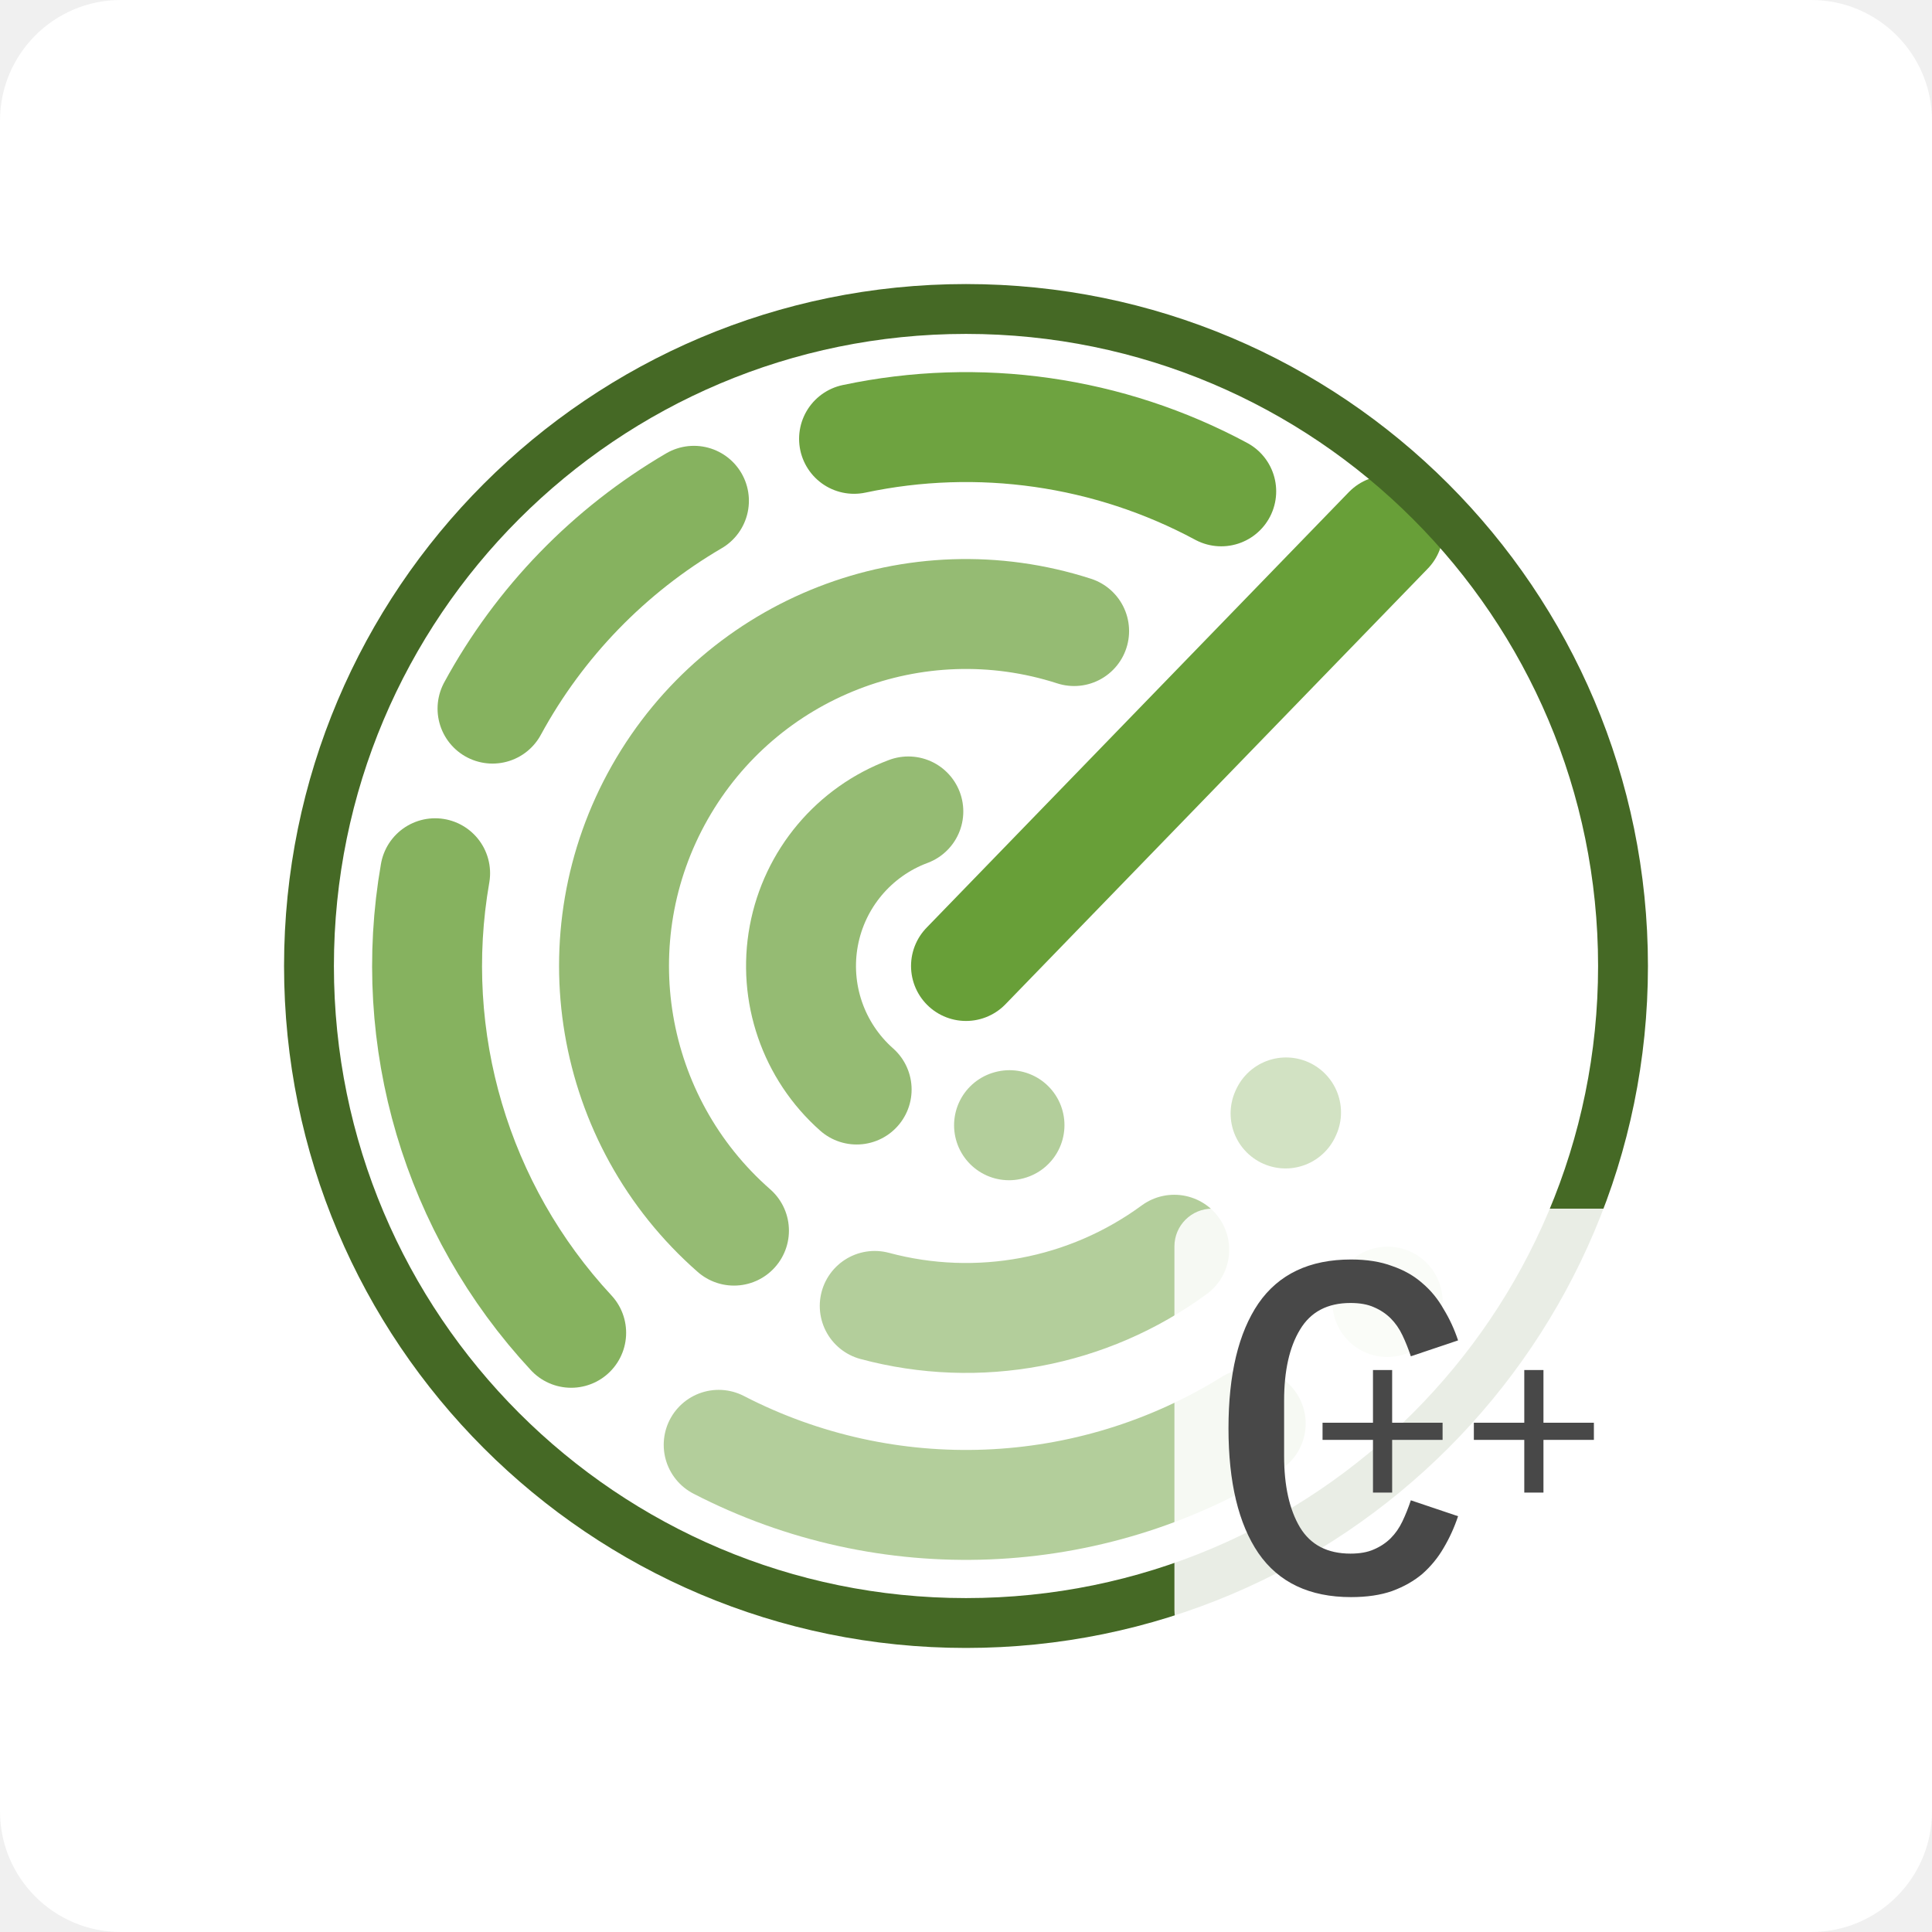
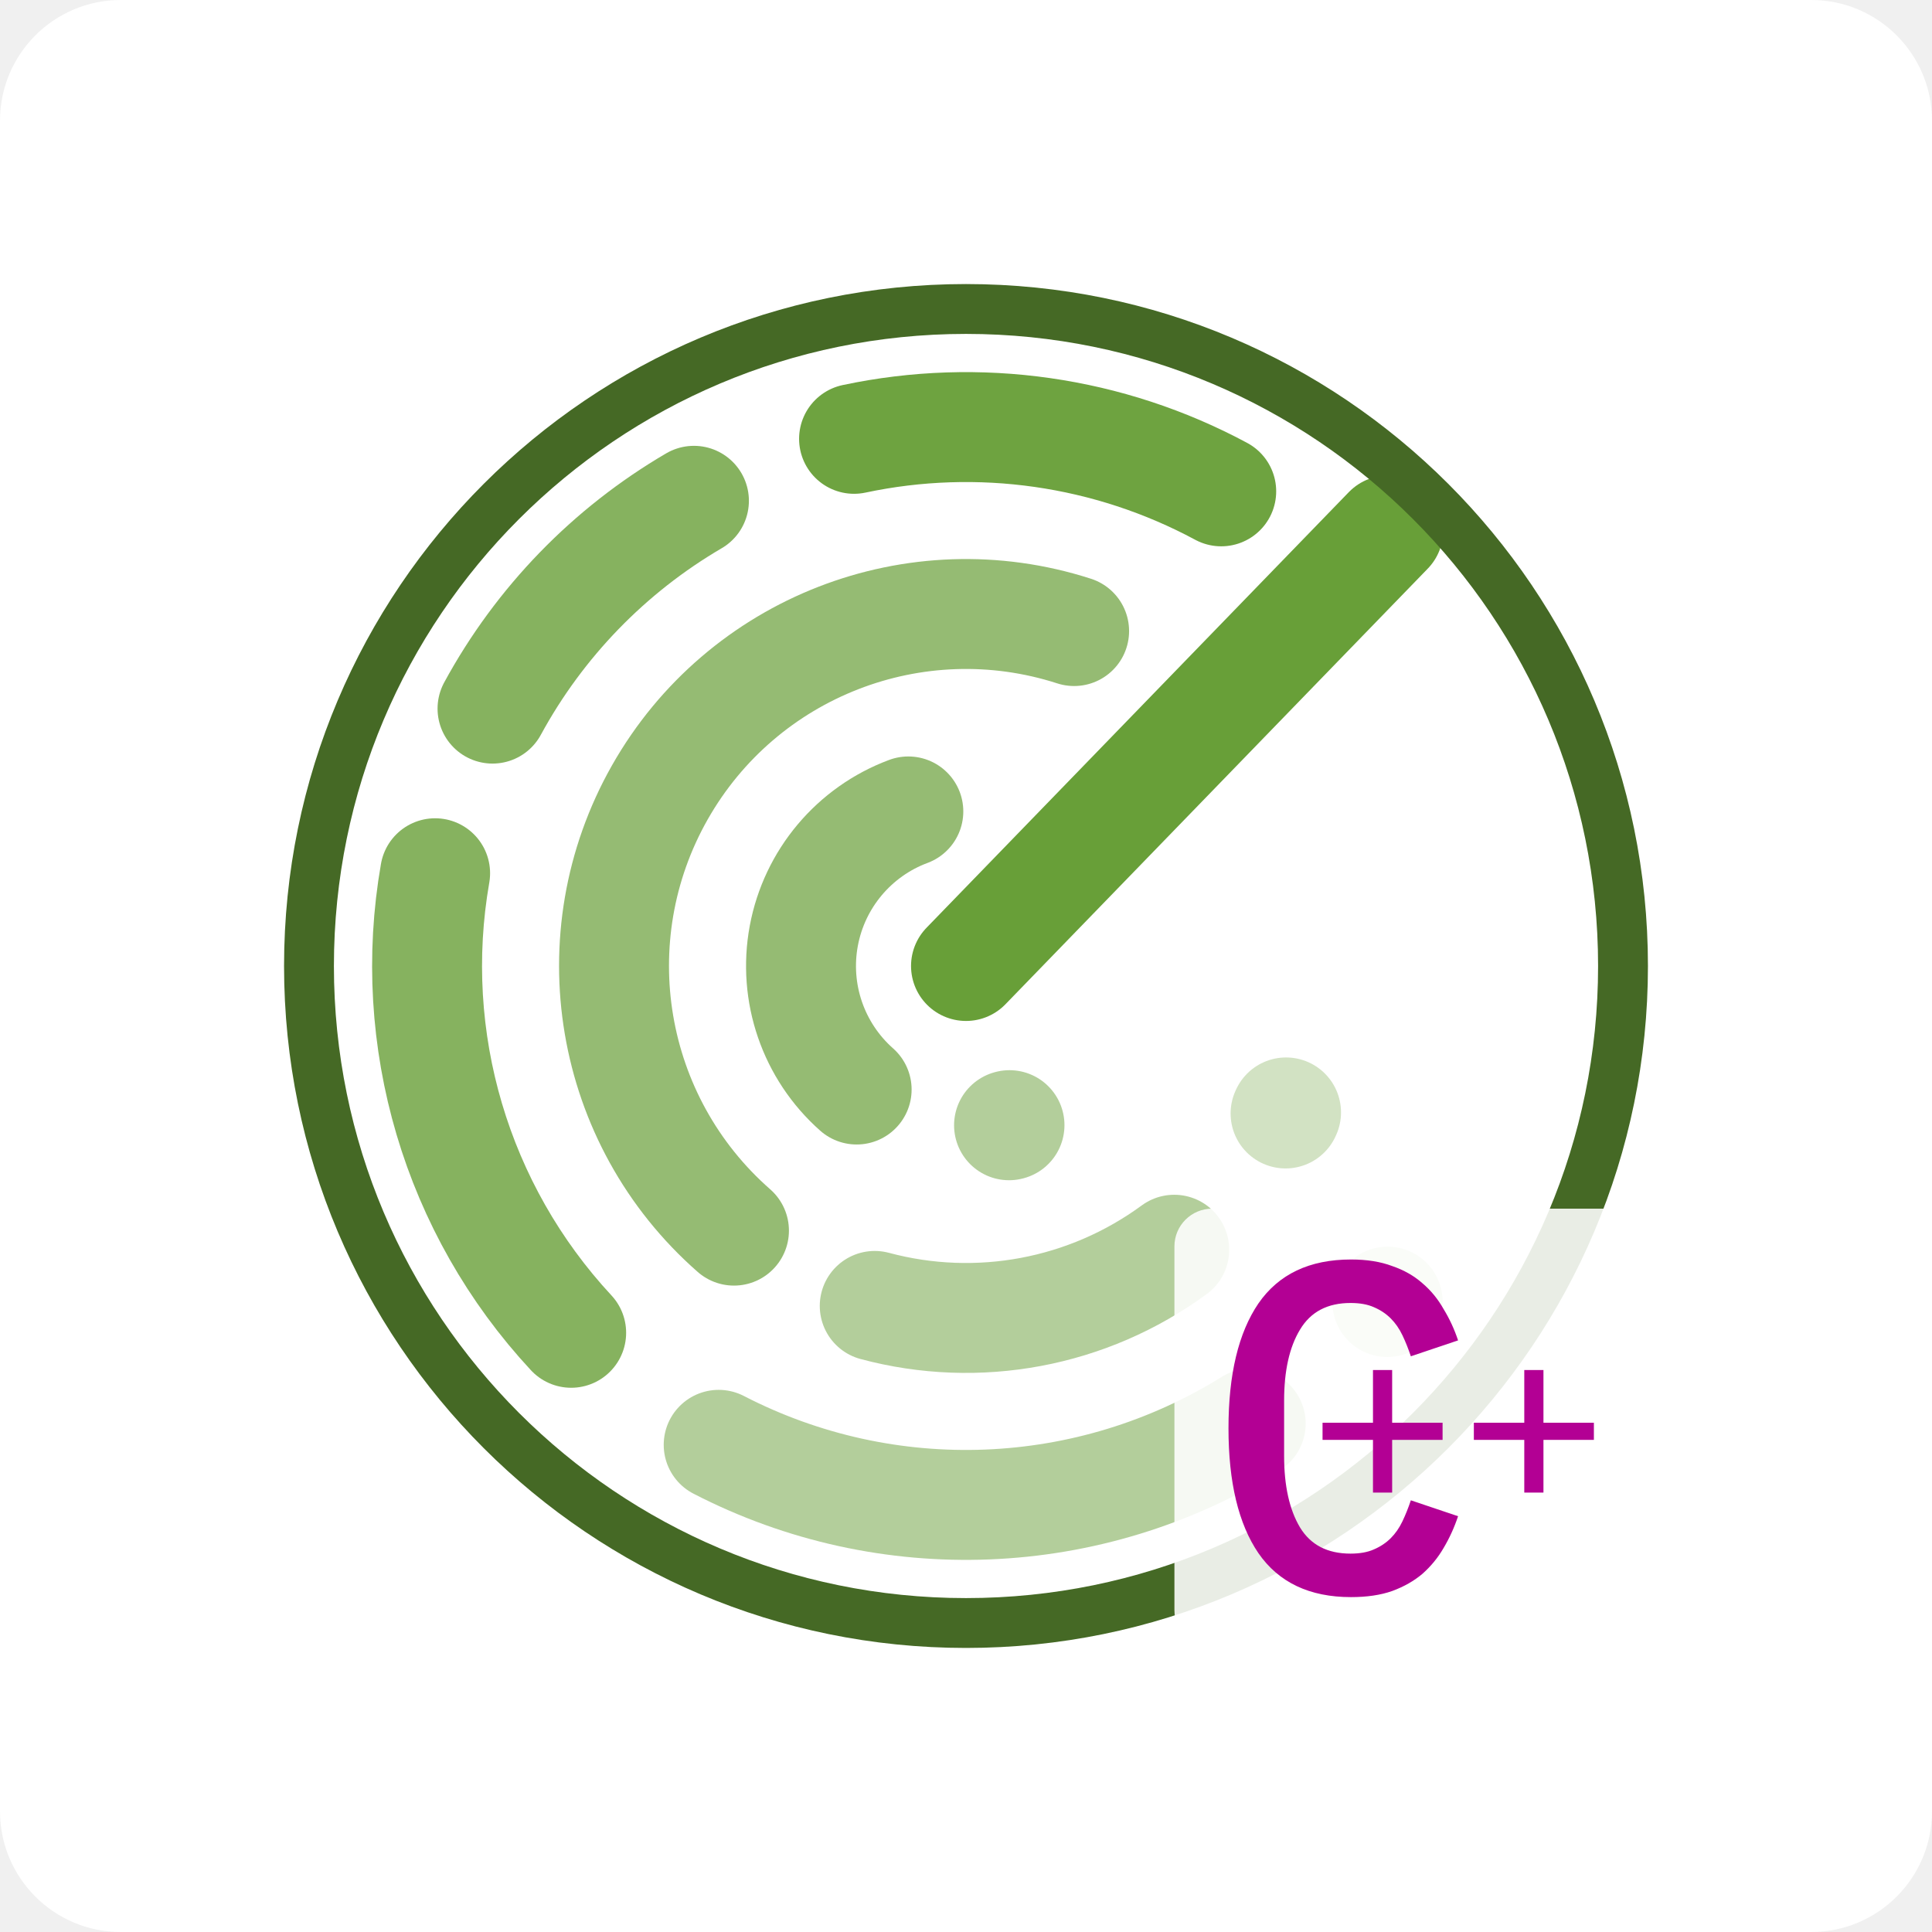
<svg xmlns="http://www.w3.org/2000/svg" width="512mm" height="512mm" viewBox="0 0 512 512" version="1.1" id="svg8">
  <defs id="defs2" />
  <g id="layer1" transform="translate(-22.60834,-57.68037)">
    <rect style="fill:#ffffff;fill-opacity:1;stroke:none;stroke-width:2.993" id="rect304" width="512" height="512" x="22.608" y="57.68" rx="32" />
    <g id="g1693" transform="matrix(3.303226,0,0,3.303226,-93.84415,-174.623)">
      <path style="fill:none;fill-rule:evenodd;stroke:#689f38;stroke-width:8.819;stroke-linecap:round;stroke-miterlimit:4;stroke-dasharray:none;stroke-opacity:0.3" id="path1917-8-3" d="m 146.581,174.754 a 43.236,43.236 0 0 1 -0.024,0.03" />
      <path id="path1917-8-3-3" style="fill:none;fill-rule:evenodd;stroke:#689f38;stroke-width:8.819;stroke-linecap:round;stroke-miterlimit:4;stroke-dasharray:none;stroke-opacity:0.3" d="m 138.431,159.573 a 28.236,28.236 0 0 1 -0.039,0.085" />
      <path style="fill:none;stroke:#689f38;stroke-width:8.819;stroke-linecap:round;stroke-linejoin:miter;stroke-miterlimit:4;stroke-dasharray:none;stroke-opacity:1" d="m 112.754,147.826 33.879,-34.948" id="path2823" />
      <path id="path1917-8-3-5" style="fill:none;fill-rule:evenodd;stroke:#689f38;stroke-width:8.819;stroke-linecap:round;stroke-miterlimit:4;stroke-dasharray:none;stroke-opacity:0.5" d="m 135.596,184.536 a 43.236,43.236 0 0 1 -42.684,1.705" />
      <path id="path1917-8-3-8" style="fill:none;fill-rule:evenodd;stroke:#689f38;stroke-width:8.819;stroke-linecap:round;stroke-miterlimit:4;stroke-dasharray:none;stroke-opacity:0.8" d="M 81.078,177.254 A 43.236,43.236 0 0 1 70.163,140.384" />
      <path id="path1917-8-3-36" style="fill:none;fill-rule:evenodd;stroke:#689f38;stroke-width:8.819;stroke-linecap:round;stroke-miterlimit:4;stroke-dasharray:none;stroke-opacity:0.8" d="M 74.768,127.177 A 43.236,43.236 0 0 1 90.927,110.504" />
      <path id="path1917-8-3-38" style="fill:none;fill-rule:evenodd;stroke:#689f38;stroke-width:8.819;stroke-linecap:round;stroke-miterlimit:4;stroke-dasharray:none;stroke-opacity:0.957" d="m 103.773,105.533 a 43.236,43.236 0 0 1 29.457,4.213" />
      <path style="fill:none;fill-rule:evenodd;stroke:#689f38;stroke-width:8.819;stroke-linecap:round;stroke-miterlimit:4;stroke-dasharray:none;stroke-opacity:0.5" id="path1917-8-3-3-7" d="m 129.462,170.589 a 28.236,28.236 0 0 1 -24.03,4.508" />
      <path style="fill:none;fill-rule:evenodd;stroke:#689f38;stroke-width:8.819;stroke-linecap:round;stroke-miterlimit:4;stroke-dasharray:none;stroke-opacity:0.7" id="path1917-8-3-3-8" d="M 94.139,169.057 A 28.236,28.236 0 0 1 88.195,133.893 28.236,28.236 0 0 1 121.428,120.955" />
      <path id="path1917-8-3-3-6-6" style="fill:none;fill-rule:evenodd;stroke:#689f38;stroke-width:8.819;stroke-linecap:round;stroke-miterlimit:4;stroke-dasharray:none;stroke-opacity:0.5" d="m 116.244,160.594 a 13.236,13.236 0 0 1 -0.037,0.01" />
      <path id="path1917-8-3-3-6-1" style="fill:none;fill-rule:evenodd;stroke:#689f38;stroke-width:8.819;stroke-linecap:round;stroke-miterlimit:4;stroke-dasharray:none;stroke-opacity:0.7" d="m 103.981,157.737 a 13.236,13.236 0 0 1 -4.24,-12.329 13.236,13.236 0 0 1 8.387,-9.983" />
      <circle style="fill:none;fill-rule:evenodd;stroke:#456925;stroke-width:4;stroke-miterlimit:4;stroke-dasharray:none;stroke-opacity:1" id="path1917" cx="112.754" cy="147.826" r="52.711" />
    </g>
    <g id="g2485" transform="translate(-3.538119,-0.7056563)">
      <rect style="fill:#ffffff;fill-opacity:0.882;stroke-width:1.303" id="rect253" width="125.488" height="116.417" x="337.381" y="378.692" rx="10" ry="10" />
-       <g id="g3659" transform="matrix(3.303226,0,0,3.303226,-167.1294,-123.1186)" style="stroke:none;stroke-width:0.758;stroke-dasharray:none;stroke-opacity:1">
-         <g aria-label="C" id="text362" style="font-weight:500;font-size:37.515px;font-family:'IBM Plex Mono';-inkscape-font-specification:'IBM Plex Mono Medium';fill:#484848;stroke:none;stroke-width:0.758;stroke-dasharray:none;stroke-opacity:1" />
-         <g id="g1253" transform="translate(1.144264,-3.203939)" style="stroke:none;stroke-width:0.758;stroke-dasharray:none;stroke-opacity:1">
-           <path d="m 165.755,186.284 q -4.99,0 -7.428,-3.526 -2.401,-3.526 -2.401,-10.017 0,-6.49 2.401,-10.017 2.438,-3.526 7.428,-3.526 1.913,0 3.301,0.525 1.426,0.488 2.438,1.388 1.013,0.863 1.688,2.063 0.713,1.163 1.163,2.514 l -3.789,1.276 q -0.3,-0.9 -0.675,-1.688 -0.375,-0.788 -0.938,-1.351 -0.563,-0.563 -1.351,-0.9 -0.75,-0.338 -1.876,-0.338 -2.776,0 -4.052,2.138 -1.276,2.101 -1.276,5.702 v 4.427 q 0,3.601 1.276,5.74 1.276,2.101 4.052,2.101 1.125,0 1.876,-0.338 0.788,-0.338 1.351,-0.9 0.563,-0.563 0.938,-1.351 0.375,-0.788 0.675,-1.688 l 3.789,1.276 q -0.45,1.351 -1.163,2.551 -0.675,1.163 -1.688,2.063 -1.013,0.863 -2.438,1.388 -1.388,0.488 -3.301,0.488 z" style="font-weight:500;font-size:37.515px;font-family:'IBM Plex Mono';-inkscape-font-specification:'IBM Plex Mono Medium';fill:#484848;stroke:none;stroke-width:0.758;stroke-dasharray:none;stroke-opacity:1" id="path1199" />
-           <g aria-label="++" id="text1072" style="font-size:20.231px;font-family:'IBM Plex Mono';-inkscape-font-specification:'IBM Plex Mono';fill:#484848;stroke:none;stroke-width:0.758;stroke-dasharray:none;stroke-opacity:1">
-             <path d="m 167.518,177.898 v -4.228 h -4.046 v -1.376 h 4.046 v -4.228 h 1.538 v 4.228 h 4.046 v 1.376 h -4.046 v 4.228 z" style="stroke:none;stroke-width:0.758;stroke-dasharray:none;stroke-opacity:1" id="path1196" />
-             <path d="m 179.657,177.898 v -4.228 h -4.046 v -1.376 h 4.046 v -4.228 h 1.538 v 4.228 h 4.046 v 1.376 h -4.046 v 4.228 z" style="stroke:none;stroke-width:0.758;stroke-dasharray:none;stroke-opacity:1" id="path1193" />
+       <g id="g3659" transform="matrix(3.303226,0,0,3.303226,-167.1294,-123.1186)" style="stroke:none;stroke-width:0.758;stroke-dasharray:none;stroke-opacity:1;fill:#b30094;fill-opacity:1">
+         <g aria-label="C" id="text362" style="font-weight:500;font-size:37.515px;font-family:'IBM Plex Mono';-inkscape-font-specification:'IBM Plex Mono Medium';fill:#b30094;stroke:none;stroke-width:0.758;stroke-dasharray:none;stroke-opacity:1;fill-opacity:1" />
+         <g id="g1253" transform="translate(1.144264,-3.203939)" style="stroke:none;stroke-width:0.758;stroke-dasharray:none;stroke-opacity:1;fill:#b30094;fill-opacity:1">
+           <path d="m 165.755,186.284 q -4.99,0 -7.428,-3.526 -2.401,-3.526 -2.401,-10.017 0,-6.49 2.401,-10.017 2.438,-3.526 7.428,-3.526 1.913,0 3.301,0.525 1.426,0.488 2.438,1.388 1.013,0.863 1.688,2.063 0.713,1.163 1.163,2.514 l -3.789,1.276 q -0.3,-0.9 -0.675,-1.688 -0.375,-0.788 -0.938,-1.351 -0.563,-0.563 -1.351,-0.9 -0.75,-0.338 -1.876,-0.338 -2.776,0 -4.052,2.138 -1.276,2.101 -1.276,5.702 v 4.427 q 0,3.601 1.276,5.74 1.276,2.101 4.052,2.101 1.125,0 1.876,-0.338 0.788,-0.338 1.351,-0.9 0.563,-0.563 0.938,-1.351 0.375,-0.788 0.675,-1.688 l 3.789,1.276 q -0.45,1.351 -1.163,2.551 -0.675,1.163 -1.688,2.063 -1.013,0.863 -2.438,1.388 -1.388,0.488 -3.301,0.488 z" style="font-weight:500;font-size:37.515px;font-family:'IBM Plex Mono';-inkscape-font-specification:'IBM Plex Mono Medium';fill:#b30094;stroke:none;stroke-width:0.758;stroke-dasharray:none;stroke-opacity:1;fill-opacity:1" id="path1199" />
+           <g aria-label="++" id="text1072" style="font-size:20.231px;font-family:'IBM Plex Mono';-inkscape-font-specification:'IBM Plex Mono';fill:#b30094;stroke:none;stroke-width:0.758;stroke-dasharray:none;stroke-opacity:1;fill-opacity:1">
+             <path d="m 167.518,177.898 v -4.228 h -4.046 v -1.376 h 4.046 v -4.228 h 1.538 v 4.228 h 4.046 v 1.376 h -4.046 v 4.228 z" style="stroke:none;stroke-width:0.758;stroke-dasharray:none;stroke-opacity:1;fill:#b30094;fill-opacity:1" id="path1196" />
+             <path d="m 179.657,177.898 v -4.228 h -4.046 v -1.376 h 4.046 v -4.228 h 1.538 v 4.228 h 4.046 v 1.376 h -4.046 v 4.228 z" style="stroke:none;stroke-width:0.758;stroke-dasharray:none;stroke-opacity:1;fill:#b30094;fill-opacity:1" id="path1193" />
          </g>
        </g>
      </g>
    </g>
  </g>
</svg>
